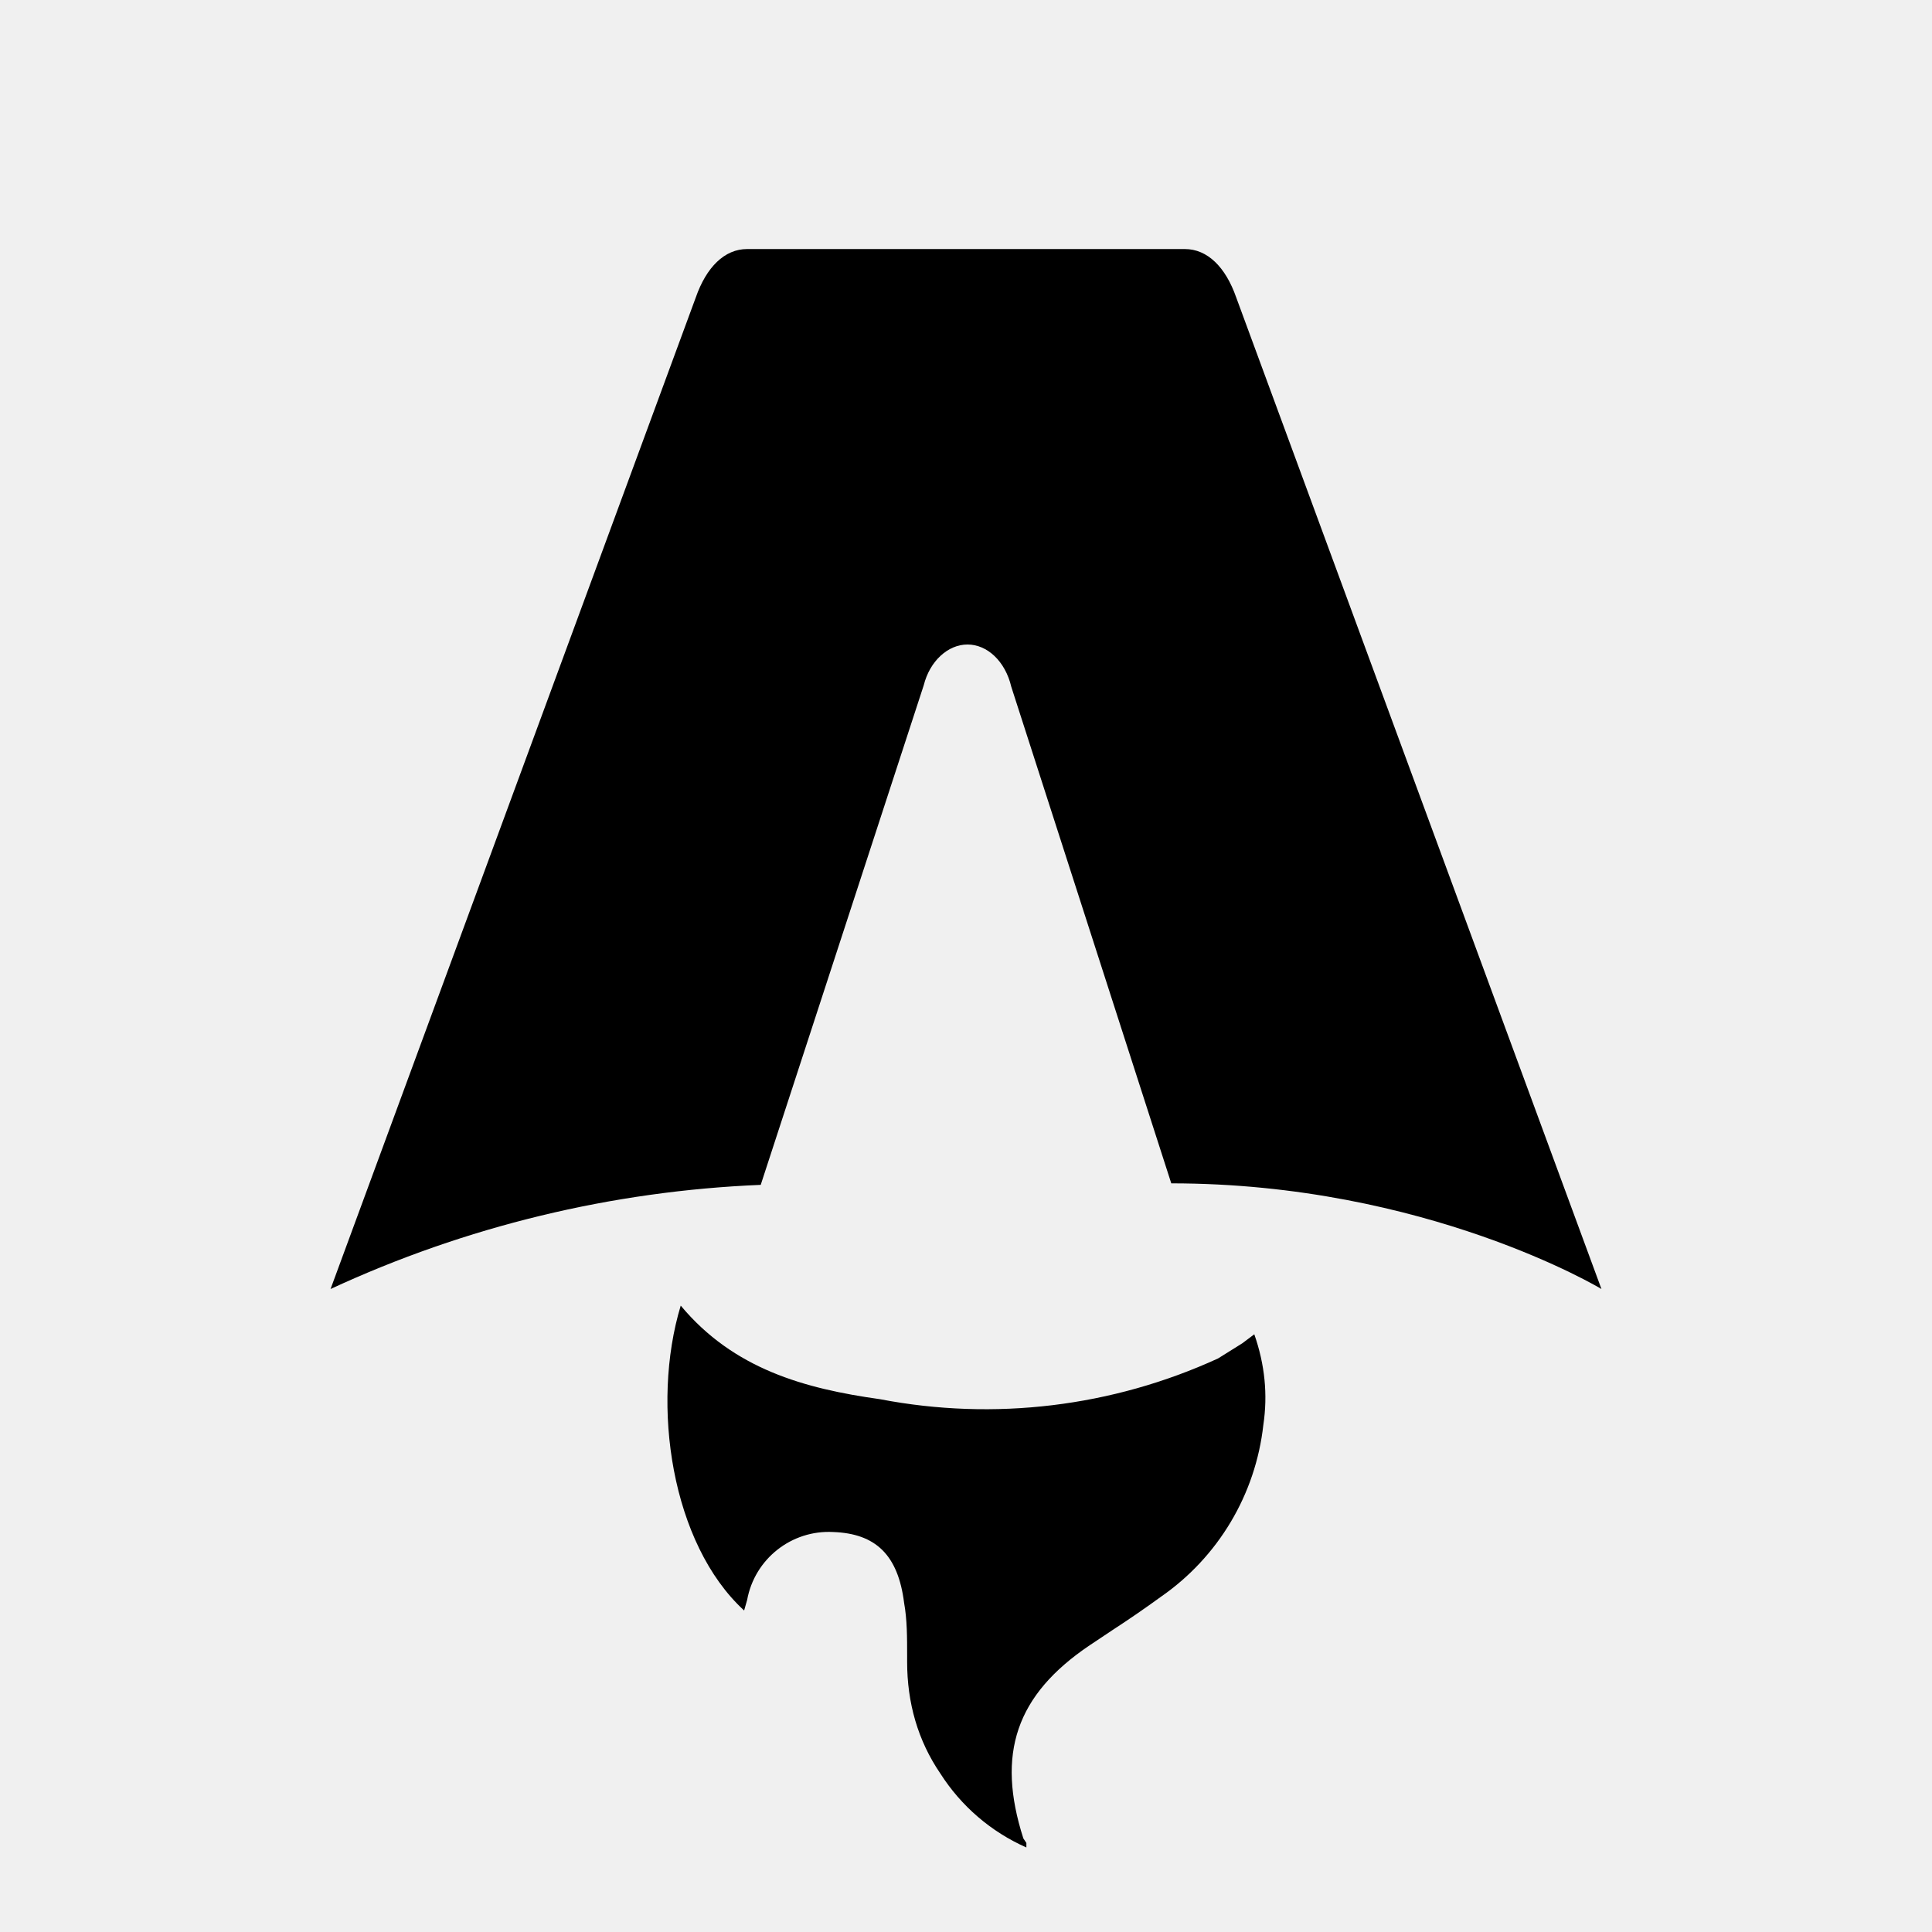
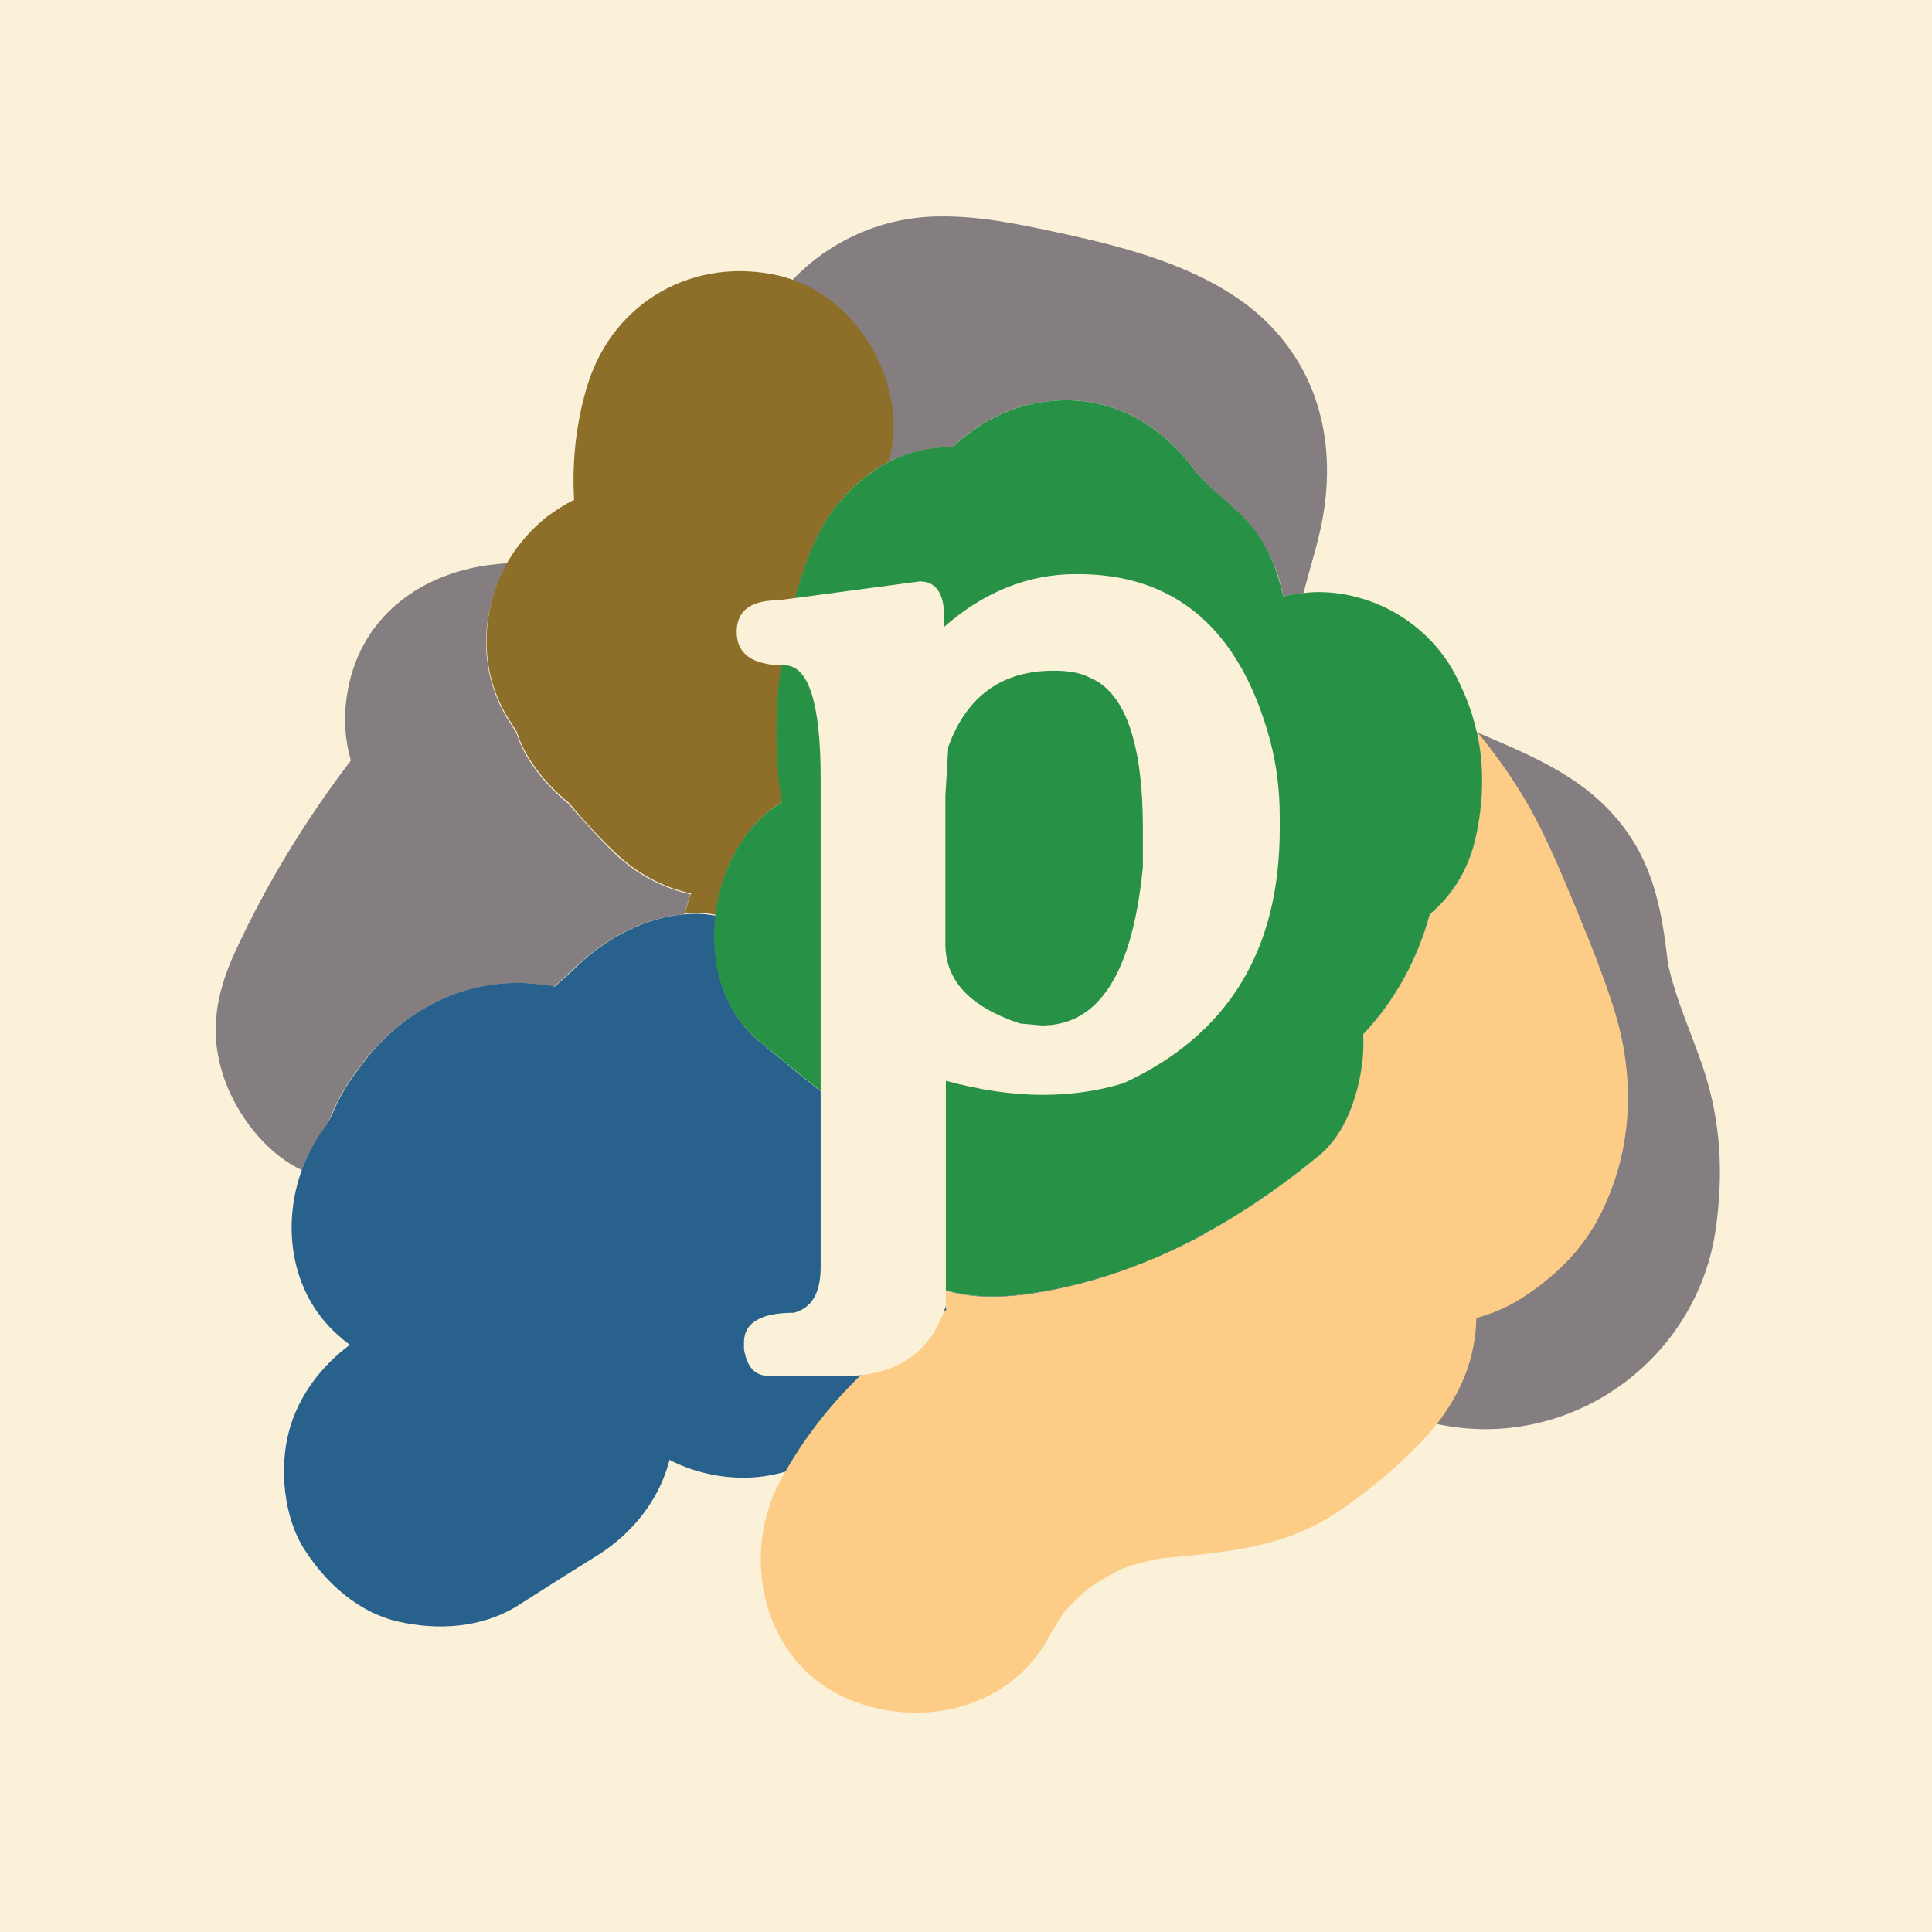
- <svg xmlns="http://www.w3.org/2000/svg" fill="none" viewBox="0 0 128 128">
-   <path d="M50.4 78.5a75.1 75.1 0 0 0-28.5 6.9l24.2-65.7c.7-2 1.9-3.2 3.4-3.2h29c1.5 0 2.7 1.2 3.4 3.2l24.2 65.7s-11.6-7-28.5-7L67 45.5c-.4-1.7-1.6-2.8-2.9-2.8-1.3 0-2.5 1.1-2.9 2.7L50.4 78.5Zm-1.1 28.2Zm-4.2-20.2c-2 6.6-.6 15.8 4.2 20.2a17.5 17.5 0 0 1 .2-.7 5.5 5.5 0 0 1 5.7-4.5c2.8.1 4.3 1.5 4.7 4.7.2 1.1.2 2.3.2 3.5v.4c0 2.7.7 5.2 2.2 7.4a13 13 0 0 0 5.7 4.9v-.3l-.2-.3c-1.8-5.6-.5-9.5 4.4-12.8l1.5-1a73 73 0 0 0 3.2-2.2 16 16 0 0 0 6.8-11.4c.3-2 .1-4-.6-6l-.8.6-1.6 1a37 37 0 0 1-22.4 2.7c-5-.7-9.7-2-13.2-6.2Z" />
-   <style>
-         path { fill: #000; }
-         @media (prefers-color-scheme: dark) {
-             path { fill: #FFF; }
-         }
-     </style>
+ <svg xmlns="http://www.w3.org/2000/svg" viewBox="799.5 799.5 398.1 398.1">
+   <rect x="799.5" y="799.5" width="398.1" height="398.1" rx="0" fill="#faf1d8" />
+   <style type="text/css">
+ 	.st0{fill:#847E80;}
+ 	.st1{fill:#8E6F2A;}
+ 	.st2{fill:#28618C;}
+ 	.st3{fill:#FDCD88;}
+ 	.st4{fill:#279145;}
+ 	.st5{fill:#FAF1D8;}
+ </style>
+   <g>
+     <path class="st0" d="M868.6,1027.4c1.6-3.5,3.5-6.1,5.8-9.1c8.8-11.4,22.4-17.8,36.9-15.9c0.8,0.1,1.6,0.3,2.4,0.4   c1.9-1.8,3.9-3.6,5.8-5.3c5.4-4.9,13.2-9,21-9.6c0.4-1.4,0.8-2.8,1.3-4.1c-5.7-1.3-11.1-4.1-15.5-8.3c-3.4-3.3-6.6-6.8-9.7-10.4   c-4.6-3.7-9.1-9.2-10.7-14.6c-0.6-1-1.3-2-1.9-3c-6.1-10.1-5.5-22.4,0.2-32c-0.6,0.1-1.2,0.1-1.9,0.2c-16,1.4-29.2,11.1-31.4,27.7   c-0.6,4.4-0.3,8.7,0.9,12.8c-9.3,12.2-17.3,25.3-23.7,39.1c-4.5,9.6-5.8,18.5-1.6,28.5c2.8,6.6,8.3,13.6,15.2,16.8   c1.2-3.2,2.9-6.3,5-9C867.4,1030.1,868,1028.8,868.6,1027.4z" />
+     <path class="st0" d="M982.6,894.7c4.1-2.1,8.7-3,13.3-3.1c5-5,11.7-8.4,18.8-9.3c13.1-1.8,23.8,4.2,31.2,14.4   c2.4,2.7,5,5.2,7.9,7.4c-0.4-0.3-0.9-0.7-1.3-1c4,3.4,7,7,9.3,12.3c1,2.3,1.7,4.6,2.1,7c1.3-0.3,2.7-0.5,4.2-0.7   c1.1-4.4,2.5-8.7,3.5-13.2c3.2-14.7,0.9-29.6-9.5-41c-10.9-12-29.2-16.8-44.7-20.1c-7.8-1.7-16.1-3.4-24.1-3.3   c-11.7,0-22.8,4.9-30.6,13.2C977.2,862.3,986.6,879.9,982.6,894.7z" />
+     <path class="st0" d="M1150.4,1019.4c-2.4-7.1-5.6-13.9-7.2-21.3c-1-8.5-2.2-16.8-6.7-24.5c-7.2-12.1-18.5-17.2-30.8-22.4   c-0.6-0.3-1.2-0.5-1.9-0.8c1.6,7.1,1.4,14.6-0.3,22.1c-1.5,6.5-4.9,11.7-9.4,15.5c-2.5,9.2-7.1,17.7-13.7,24.7   c0.1,2.2,0,4.4-0.3,6.6c-0.9,6.4-3.5,14-8.8,18.4c-7.4,6.1-15.3,11.5-23.6,16.1c-1.8,15-16.5,28.9-31.8,27.9   c-2.1-0.1-4.2-0.1-6.4,0c-8.3,1.7-16.2,4.7-24.3,7.1c-1.6,0.5-3.3,0.9-4.9,1.3c3.3,1.9,6.9,3.5,10.7,4.6c13.7,4,28.1,0.7,39.8-6.8   c6,6.3,14.8,9.9,23.3,9.9c10.4,0,18.2-4.7,24.5-11.9c4.9,3,10.2,5.4,16,6.8c27,6.4,53.8-11.7,58.3-39   C1154.7,1041.9,1154.2,1030.7,1150.4,1019.4z" />
+     <path class="st1" d="M904.1,947.3c0.6,1,1.3,2,1.9,3c1.6,5.4,6.1,10.9,10.7,14.6c3.1,3.7,6.3,7.2,9.7,10.4   c4.4,4.2,9.8,7.1,15.5,8.3c-0.5,1.3-0.9,2.7-1.3,4.1c2.1-0.2,4.3-0.1,6.4,0.3c1.1-9.5,5.9-18.6,13.7-23.3c-0.1-0.6-0.2-1.2-0.3-1.8   c-2.1-16-0.1-32.9,5.5-48c3-8.2,7.4-14.4,14.7-19.1c0.7-0.4,1.4-0.8,2.1-1.2c4-14.9-5.4-32.5-20-37.5c-0.9-0.3-1.8-0.6-2.7-0.8   c-17.4-4-34,5.2-39.4,22.4c-2.3,7.4-3.3,15.7-2.8,23.8c-1.9,0.9-3.7,2.1-5.5,3.4c-3.3,2.6-6,5.7-8.1,9.2   C898.6,924.9,898,937.3,904.1,947.3z" />
+     <path class="st2" d="M1009.5,1081.6c2.1-0.1,4.2-0.1,6.4,0c15.3,1,30.1-12.9,31.8-27.9c-11,5.9-22.7,10.2-35.3,12.2   c-9,1.4-16.6,1.1-24.7-3.2c-7.4-3.9-12.2-11.4-14.7-19.1c-1.5-4.8-1.5-10.5-0.2-15.8c-5.6-4.5-11.2-9.1-16.7-13.6   c-7.5-6.1-10.3-16.2-9.1-26c-2.1-0.4-4.2-0.5-6.4-0.3c-7.8,0.6-15.6,4.7-21,9.6c-1.9,1.8-3.9,3.6-5.8,5.3c-0.8-0.2-1.6-0.3-2.4-0.4   c-14.5-2-28.1,4.4-36.9,15.9c-2.3,3-4.2,5.6-5.8,9.1c-0.6,1.4-1.2,2.7-1.9,3.9c-2.1,2.7-3.8,5.8-5,9c-4.3,11.5-2.5,25.3,7,34   c0.9,0.8,1.8,1.6,2.8,2.3c-5.9,4.4-10.5,10.4-12.5,17.6c-2.1,7.7-1.2,17.9,3.2,24.7c4.4,6.8,11,12.8,19.1,14.7   c8.2,1.9,17.3,1.4,24.7-3.2c5.5-3.5,11-7,16.5-10.4c7-4.4,12.5-11.1,14.7-19.1c0.1-0.2,0.1-0.4,0.1-0.6c6,3.1,13.1,4.3,19.5,3.4   c8.6-1.2,17.1-6.1,22.3-13.4c0.3-0.1,0.7-0.2,1-0.2c1.7-0.4,3.3-0.8,4.9-1.3C993.2,1086.3,1001.2,1083.4,1009.5,1081.6z" />
+     <path class="st3" d="M1132.1,1007.5c-2.2-7-5-13.9-7.8-20.7c-3.6-8.6-7.1-17.3-12.2-25.2c-2.6-4.1-5.4-7.9-8.4-11.5   c0,0.1,0.1,0.2,0.1,0.3c1.6,7.1,1.4,14.6-0.3,22.1c-1.5,6.5-4.9,11.7-9.4,15.5c-2.5,9.2-7.1,17.7-13.7,24.7c0.1,2.2,0,4.4-0.3,6.6   c-0.9,6.4-3.5,14-8.8,18.4c-7.4,6.1-15.3,11.5-23.6,16.1c-11,5.9-22.7,10.2-35.3,12.2c-6.8,1-12.8,1.1-18.8-0.8   c0.2,1.4,0.5,2.8,0.9,4.2c-14.1,8.3-26.5,20.8-34.2,35.2c-8,14.7-4.1,35.5,11.5,43.8c14.9,7.9,35.3,4.2,43.8-11.5   c1-1.8,2-3.5,3.1-5.1c1.6-1.8,3.3-3.5,5.2-5.1c2.2-1.5,4.5-2.8,6.9-4c2.6-0.9,5.2-1.6,7.9-2.1c12.6-1.2,24.6-1.9,35.9-9.2   c5.9-3.9,11.5-8.5,16.5-13.5c7.7-7.6,12.4-16.4,12.6-26.8c3.6-1,7.1-2.5,10.4-4.8c6.4-4.3,11.7-9.6,15.2-16.6   C1136,1036.4,1136.5,1021.6,1132.1,1007.5z" />
+     <path class="st4" d="M1012.4,1065.9c12.6-1.9,24.3-6.2,35.3-12.2c8.3-4.5,16.2-10,23.6-16.1c5.3-4.3,7.9-12,8.8-18.4   c0.3-2.1,0.4-4.3,0.3-6.6c6.6-7,11.2-15.5,13.7-24.7c4.5-3.8,7.9-9,9.4-15.5c1.7-7.5,1.9-14.9,0.3-22.1c0-0.1-0.1-0.2-0.1-0.3   c-1-4.4-2.7-8.6-5-12.7c-5.7-9.7-16.4-15.8-27.6-15.8c-1,0-2,0.1-3,0.2c-1.4,0.1-2.8,0.4-4.2,0.7c-0.5-2.4-1.2-4.8-2.1-7   c-2.2-5.3-5.2-8.9-9.3-12.3c0.4,0.3,0.9,0.7,1.3,1c-2.9-2.3-5.5-4.7-7.9-7.4c-7.4-10.2-18.2-16.2-31.2-14.4   c-7,0.9-13.7,4.3-18.8,9.3c-4.6,0-9.2,1-13.3,3.1c-0.7,0.4-1.4,0.7-2.1,1.2c-7.3,4.7-11.7,10.9-14.7,19.1   c-5.6,15.1-7.6,32.1-5.5,48c0.1,0.6,0.2,1.2,0.3,1.8c-7.8,4.7-12.6,13.8-13.7,23.3c-1.2,9.8,1.6,19.9,9.1,26   c5.6,4.5,11.2,9.1,16.7,13.6c-1.2,5.3-1.3,11,0.2,15.8c2.5,7.7,7.3,15.2,14.7,19.1c2,1.1,3.9,1.9,5.9,2.5   C999.6,1067,1005.6,1067,1012.4,1065.9z" />
+     <g>
+       <path class="st5" d="M1021.2,917.8h0.4c20.2,0,33.4,11.4,39.6,34.2c1.3,4.9,2,10.2,2,15.7v2.6c0,25.1-10.7,42.5-32.2,52.4    c-5.2,1.6-10.8,2.4-16.7,2.4c-6.2,0-12.9-1-19.9-2.9v46.4c-2.9,9-9.2,13.8-19.1,14.4h-17.5c-2.7,0-4.4-1.8-5-5.5v-1.4    c0-4,3.4-6.1,10.3-6.1c3.7-1,5.5-4.1,5.5-9.4V959.9c0-15.5-2.5-23.3-7.4-23.3c-6.6,0-9.9-2.3-9.9-6.9c0-4.3,2.8-6.5,8.5-6.5    l29.2-3.9c3,0,4.7,2,5,5.9v3.5C1002.2,921.5,1011.3,917.8,1021.2,917.8z M994.3,963.5V994c0,7.6,5.1,13,15.4,16.4l4.5,0.4    c11.8,0,18.7-10.9,20.8-32.7v-7.8c0-17.8-3.7-28.2-11-31.2c-1.9-1-4.4-1.4-7.4-1.4c-10.6,0-17.9,5.2-21.7,15.7L994.3,963.5z" />
+     </g>
+   </g>
</svg>
